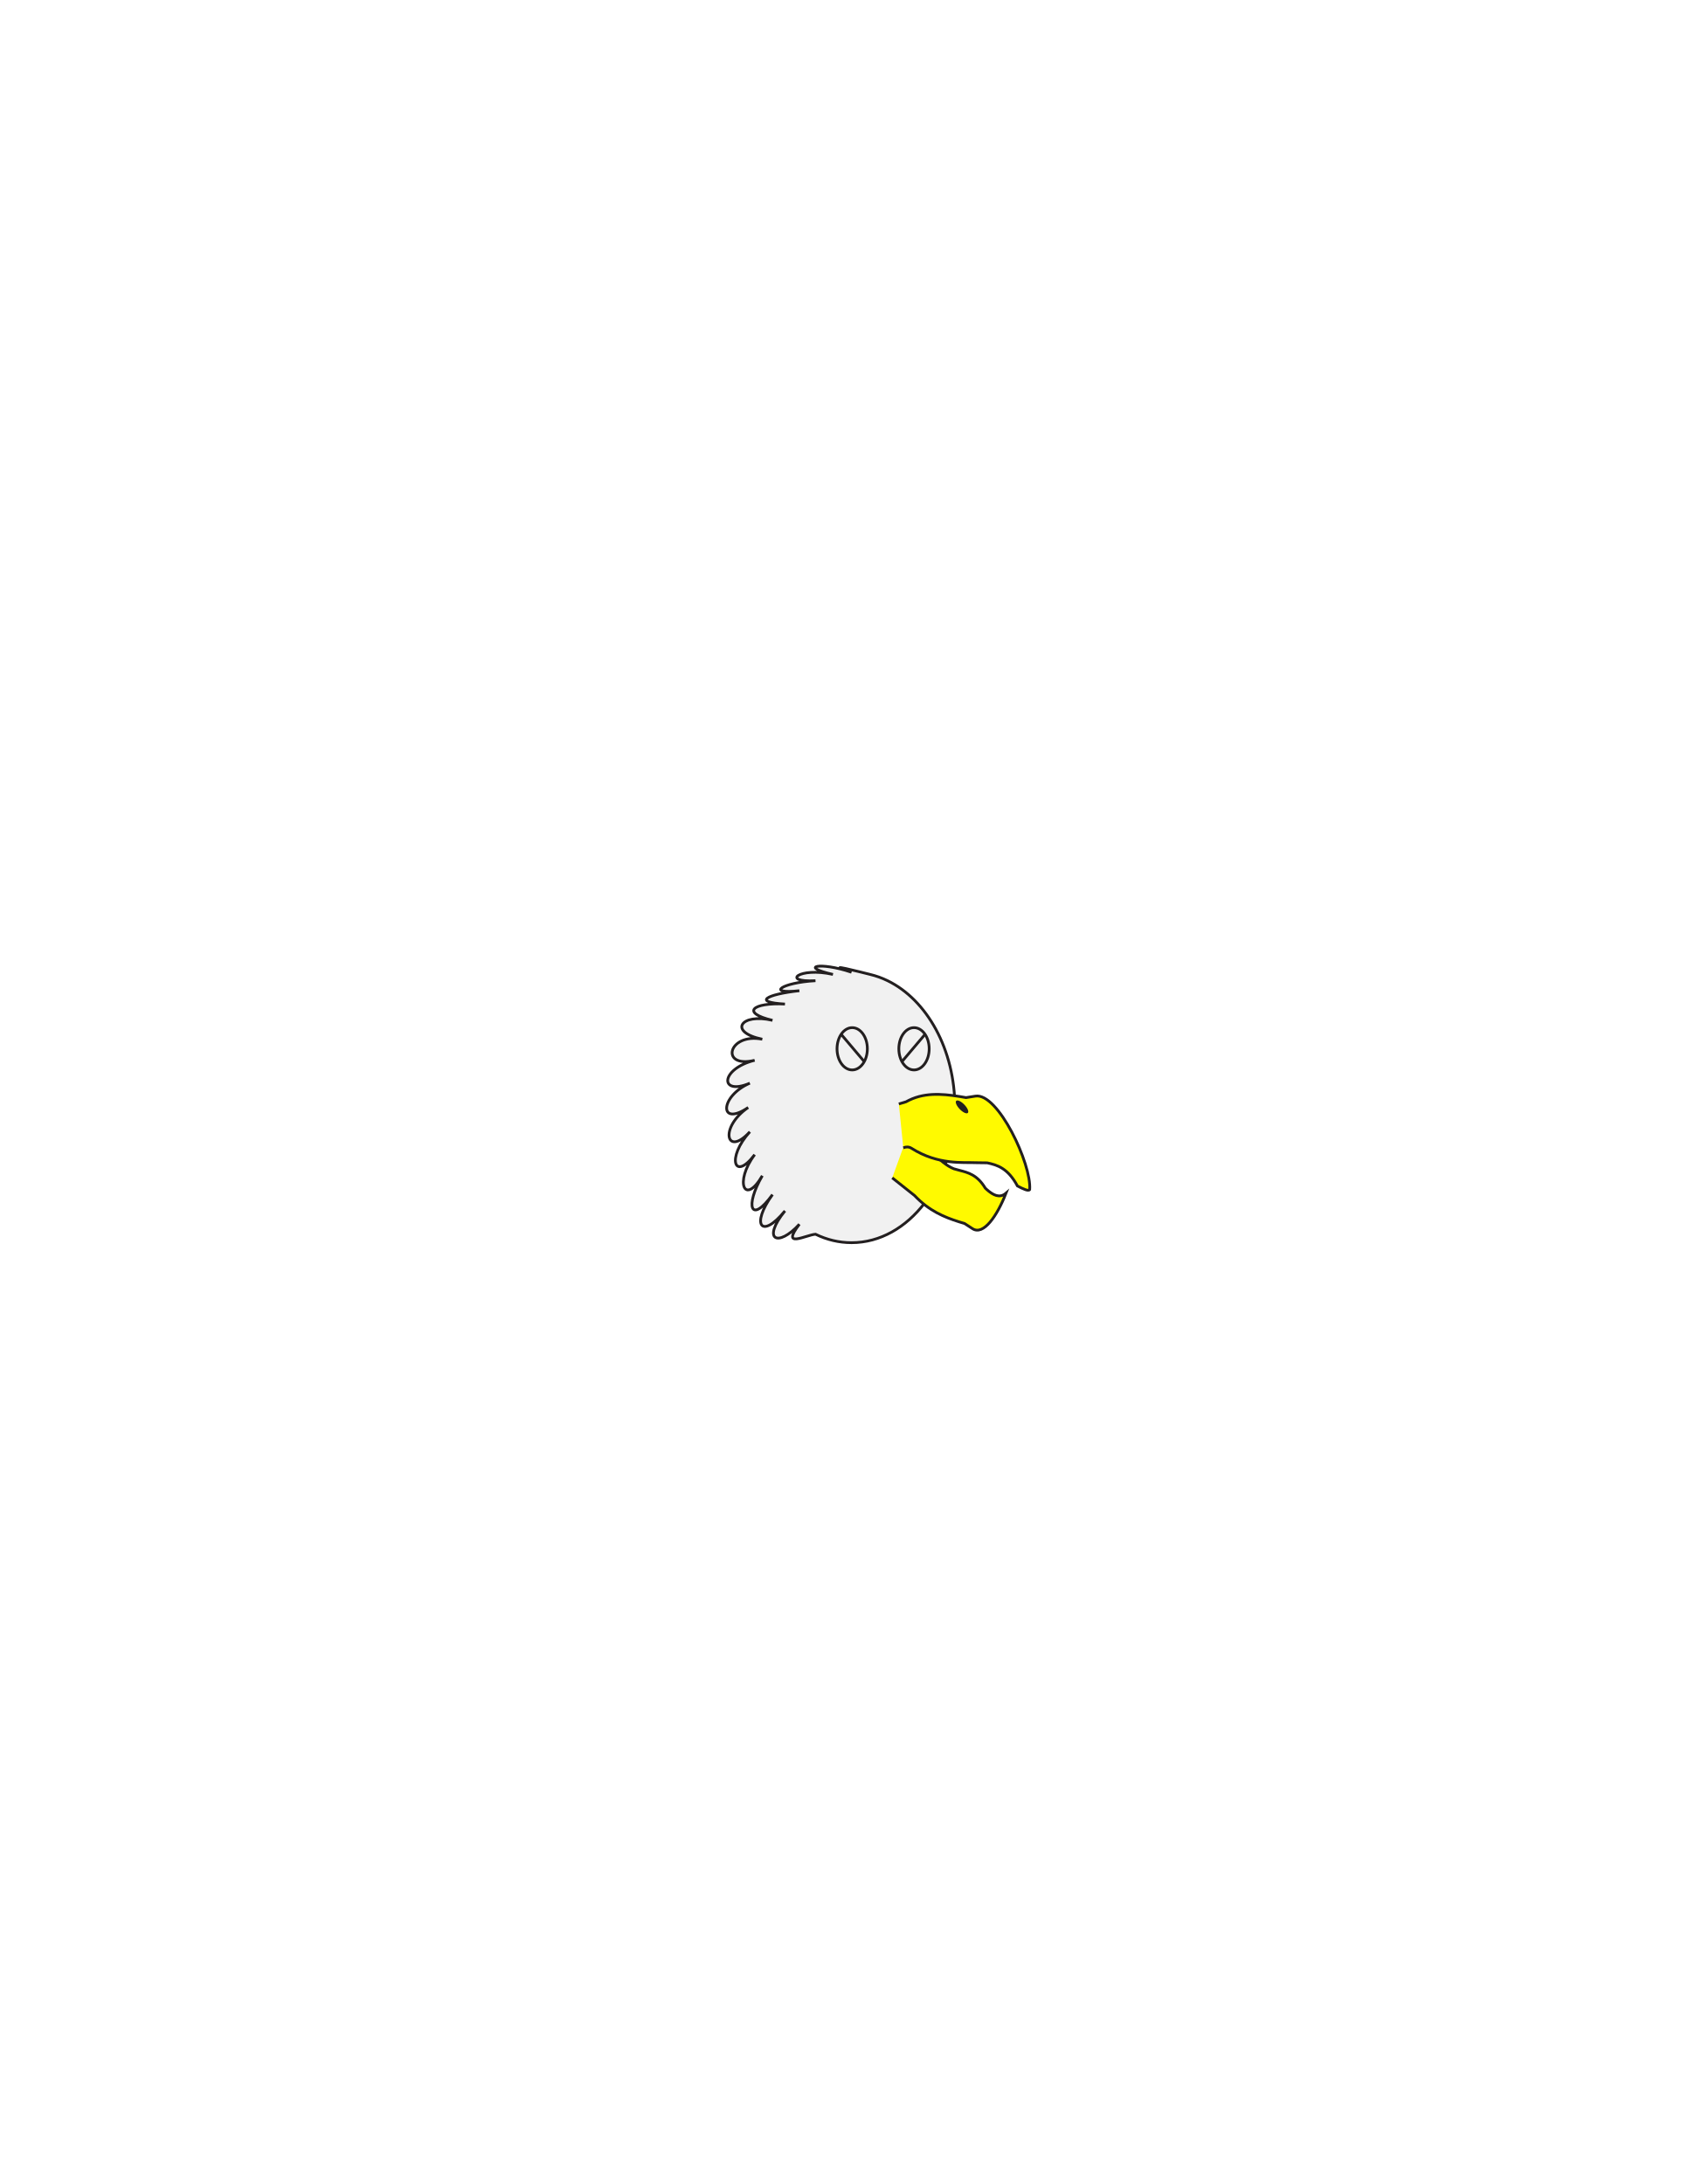
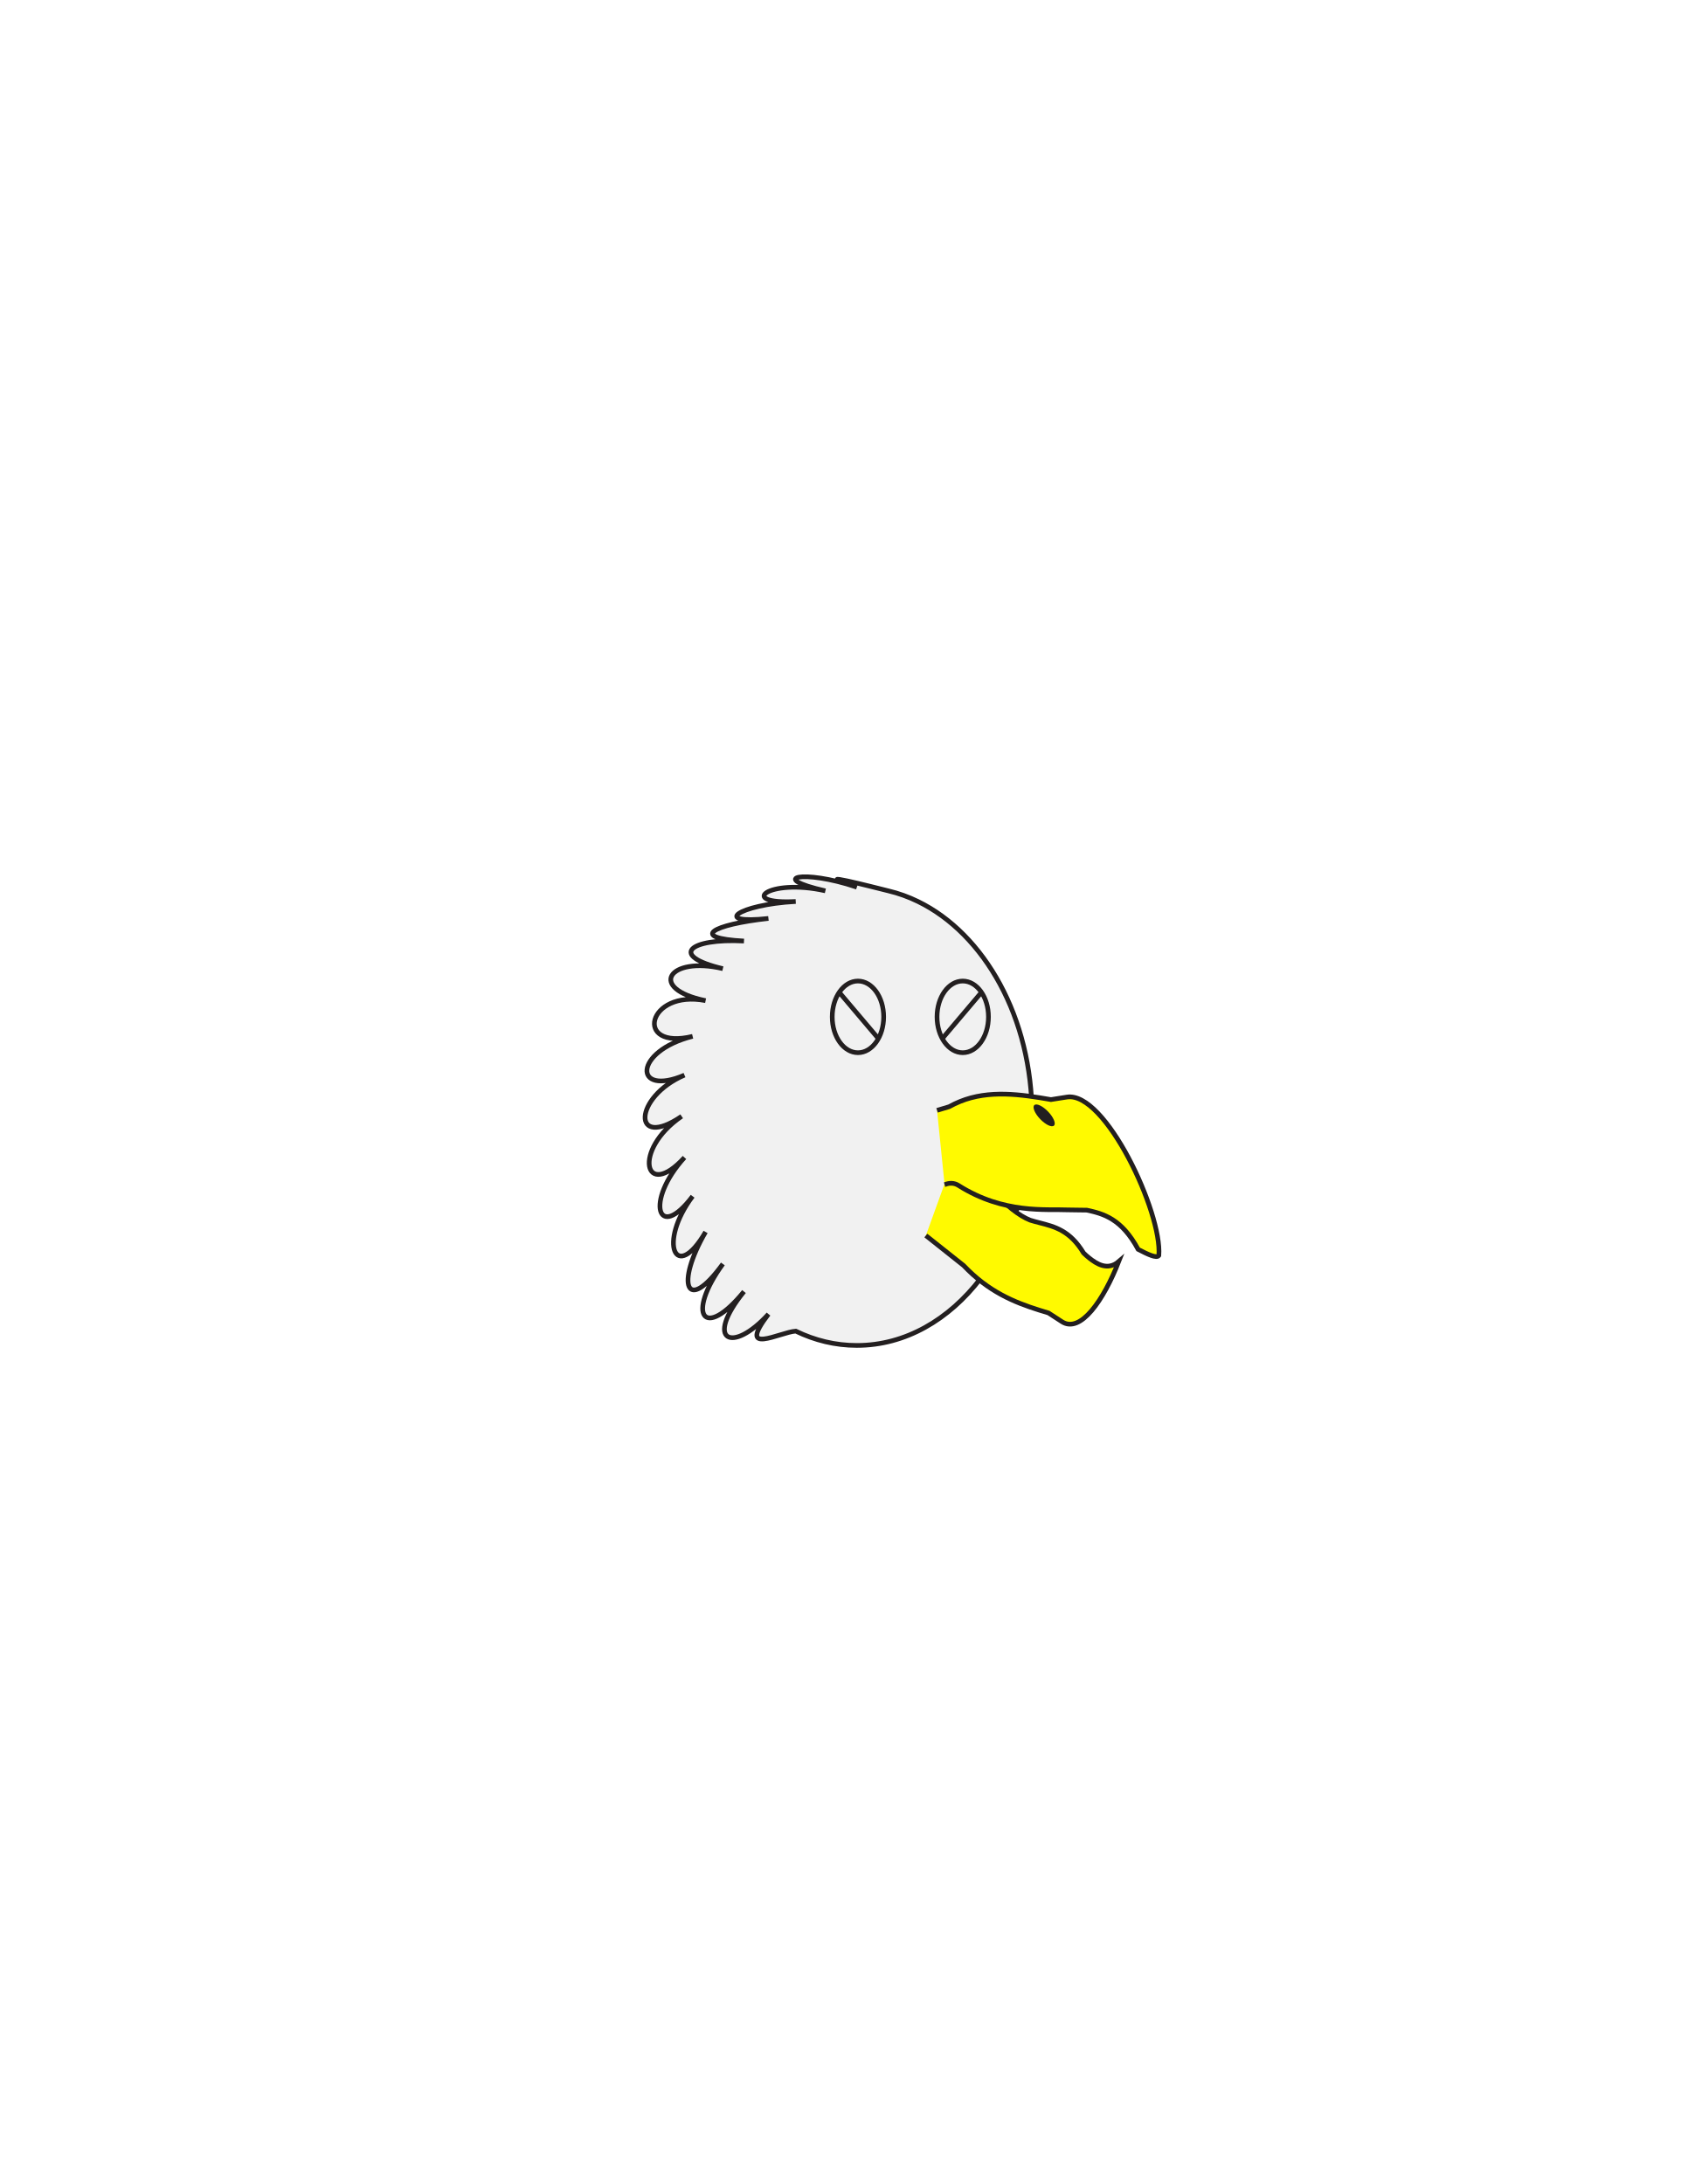
<svg xmlns="http://www.w3.org/2000/svg" version="1.1" id="Layer_1" x="0px" y="0px" width="612px" height="792px" viewBox="0 0 612 792" enable-background="new 0 0 612 792" xml:space="preserve">
-   <rect id="head_frame_1_" x="230.5" y="331.5" fill-opacity="0" fill="#231F20" width="151" height="131" />
-   <path id="PRIMARY_1_" fill="#F1F1F1" stroke="#231F20" stroke-miterlimit="10" d="M346.235,401.609  c0,27.08-16.775,49.033-37.468,49.033c-2.3,0-4.551-0.271-6.735-0.79s-4.304-1.286-6.339-2.277  c-3.396,0.235-12.758,5.438-5.838-3.627c-7.783,8.545-13.791,5.754-5.229-4.838c-8.599,10.56-12.437,5.015-4.516-5.909  c-7.923,10.922-10.131,4.246-3.696-6.844c-6.436,11.09-10.24,2.297-2.772-7.639c-7.468,9.936-10.28,1.086-1.74-8.295  c-8.541,9.379-11.265-1.521-0.604-8.814c-10.662,7.283-10.409-4.086,0.604-8.814c-11.013,4.712-10.967-5.106,1.74-8.295  c-12.688,3.079-9.734-10.071,2.771-7.639c-12.468-2.556-7.926-9.594,3.696-6.844c-11.622-2.75-7.258-6.536,4.517-5.91  c-11.775-0.626-6.895-3.508,5.229-4.837c-12.123,1.329-6.692-2.946,5.838-3.627c-12.53,0.681-6.098-5.085,6.339-2.277  c-12.437-2.808-4.929-4.719,6.735-0.79c-11.618-3.929,3.974,0.111,6.734,0.79c2.186,0.519,4.304,1.286,6.339,2.277  C336.087,362.586,346.235,380.547,346.235,401.609z" />
-   <path id="SECONDARY_4_" fill="#FFFA00" stroke="#231F20" stroke-miterlimit="10" d="M329.936,409.404  c5.33,5.43,11.044,12.551,15.911,14.438c0.654,0.206,1.311,0.378,1.965,0.546c3.273,0.844,6.536,1.65,9.445,6.475  c0.375,0.365,0.766,0.723,1.197,1.061c1.525,1.213,3.922,2.83,6.324,0.759c-3.222,8.235-8.167,15.474-12.155,12.876  c0,0-0.479-0.31-1.328-0.863c-0.425-0.277-0.941-0.613-1.541-1.002c-5.271-1.578-10.827-3.396-16.162-8.21  c-0.665-0.599-1.328-1.245-1.999-1.948c-0.679-0.527-7.393-5.859-8.072-6.412" />
-   <path id="SECONDARY_3_" fill="#FFFA00" stroke="#231F20" stroke-miterlimit="10" d="M327.531,416.24  c0.062-0.018,0.122-0.04,0.184-0.063c0.808-0.319,1.841-0.376,2.784,0.227c9.709,6.169,18.923,5.013,23.304,5.23  c0.867,0.011,1.616,0.022,2.232,0.032c1.234,0.015,1.927,0.025,1.927,0.025c3.562,0.773,7.428,1.835,10.962,8.39  c2.042,1.065,3.971,1.993,4.43,1.319c0.728-9.188-11.466-35.207-19.663-33.907c0,0-0.569,0.087-1.58,0.25  c-0.506,0.077-1.121,0.176-1.833,0.29c-6.447-1.121-13.223-2.119-19.448,0.409c-0.779,0.315-1.549,0.686-2.32,1.113  c-0.867,0.245-1.732,0.505-2.595,0.782" />
-   <ellipse id="PRIMARY_3_" fill="#F1F1F1" stroke="#231F20" stroke-miterlimit="10" cx="309" cy="380.333" rx="5.5" ry="7.667" />
-   <ellipse id="PRIMARY_2_" fill="#F1F1F1" stroke="#231F20" stroke-miterlimit="10" cx="331.414" cy="380.333" rx="5.5" ry="7.667" />
-   <ellipse transform="matrix(0.721 -0.6929 0.6929 0.721 -180.8005 353.7202)" fill="#231F20" cx="348.843" cy="401.375" rx="1.167" ry="3.037" />
-   <line fill="none" stroke="#231F20" stroke-miterlimit="10" x1="305" y1="375.083" x2="313.37" y2="384.976" />
-   <line fill="none" stroke="#231F20" stroke-miterlimit="10" x1="335.414" y1="375.083" x2="327.045" y2="384.976" />
+   <rect id="head_frame_1_" x="178" y="286" fill="#231F20" fill-opacity="0" width="256" height="222" />
+   <path id="PRIMARY_1_" fill="#F1F1F1" stroke="#231F20" stroke-width="1.695" stroke-miterlimit="10" d="M374.214,404.812  c0,45.891-28.44,83.093-63.523,83.093c-3.899,0-7.715-0.458-11.417-1.339c-3.703-0.879-7.297-2.178-10.748-3.857  c-5.758,0.397-21.629,9.214-9.897-6.146c-13.195,14.479-23.381,9.75-8.865-8.198c-14.579,17.894-21.085,8.498-7.656-10.015  c-13.432,18.509-17.176,7.196-6.266-11.599c-10.912,18.795-17.361,3.894-4.7-12.946c-12.662,16.84-17.429,1.841-2.95-14.057  c-14.48,15.895-19.098-2.577-1.024-14.936c-18.075,12.341-17.646-6.925,1.024-14.938c-18.671,7.984-18.593-8.653,2.95-14.058  c-21.511,5.218-16.502-17.067,4.698-12.945c-21.138-4.332-13.438-16.258,6.266-11.598c-19.704-4.66-12.305-11.077,7.658-10.016  c-19.963-1.061-11.689-5.944,8.865-8.197c-20.553,2.252-11.345-4.993,9.897-6.146c-21.243,1.153-10.338-8.618,10.748-3.86  c-21.085-4.758-8.357-7.997,11.417-1.338c-19.696-6.658,6.738,0.188,11.417,1.338c3.707,0.88,7.297,2.18,10.747,3.86  C357.008,338.68,374.214,369.117,374.214,404.812z" />
+   <path id="SECONDARY_4_" fill="#FFFA00" stroke="#231F20" stroke-width="1.695" stroke-miterlimit="10" d="M346.579,418.021  c9.037,9.202,18.726,21.27,26.976,24.467c1.109,0.351,2.224,0.641,3.333,0.926c5.548,1.431,11.079,2.797,16.012,10.973  c0.636,0.617,1.299,1.226,2.029,1.798c2.585,2.057,6.649,4.797,10.722,1.286c-5.463,13.957-13.846,26.224-20.607,21.819  c0,0-0.813-0.523-2.252-1.461c-0.72-0.47-1.596-1.039-2.612-1.697c-8.936-2.675-18.355-5.755-27.4-13.913  c-1.128-1.016-2.252-2.11-3.39-3.303c-1.15-0.892-12.533-9.929-13.684-10.864" />
+   <path id="SECONDARY_3_" fill="#FFFA00" stroke="#231F20" stroke-width="1.695" stroke-miterlimit="10" d="M342.503,429.606  c0.104-0.032,0.207-0.068,0.312-0.108c1.371-0.539,3.121-0.638,4.721,0.385c16.46,10.455,32.081,8.495,39.508,8.862  c1.471,0.019,2.74,0.038,3.785,0.055c2.091,0.025,3.267,0.044,3.267,0.044c6.039,1.309,12.593,3.109,18.584,14.217  c3.462,1.806,6.731,3.379,7.51,2.236c1.235-15.571-19.438-59.664-33.334-57.461c0,0-0.966,0.146-2.679,0.423  c-0.857,0.132-1.901,0.299-3.107,0.492c-10.931-1.899-22.419-3.591-32.973,0.693c-1.321,0.532-2.625,1.161-3.934,1.885  c-1.47,0.415-2.936,0.855-4.398,1.326" />
+   <ellipse id="PRIMARY_3_" fill="#F1F1F1" stroke="#231F20" stroke-width="1.695" stroke-miterlimit="10" cx="311.086" cy="368.755" rx="9.324" ry="12.993" />
+   <ellipse id="PRIMARY_2_" fill="#F1F1F1" stroke="#231F20" stroke-width="1.695" stroke-miterlimit="10" cx="349.086" cy="368.755" rx="9.324" ry="12.993" />
+   <ellipse transform="matrix(-0.6932 -0.7207 0.7207 -0.6932 349.5654 957.7021)" fill="#231F20" cx="378.609" cy="404.454" rx="5.147" ry="1.977" />
+   <line fill="none" stroke="#231F20" stroke-width="1.695" stroke-miterlimit="10" x1="304.305" y1="359.858" x2="318.495" y2="376.624" />
+   <line fill="none" stroke="#231F20" stroke-width="1.695" stroke-miterlimit="10" x1="355.867" y1="359.858" x2="341.679" y2="376.624" />
</svg>
